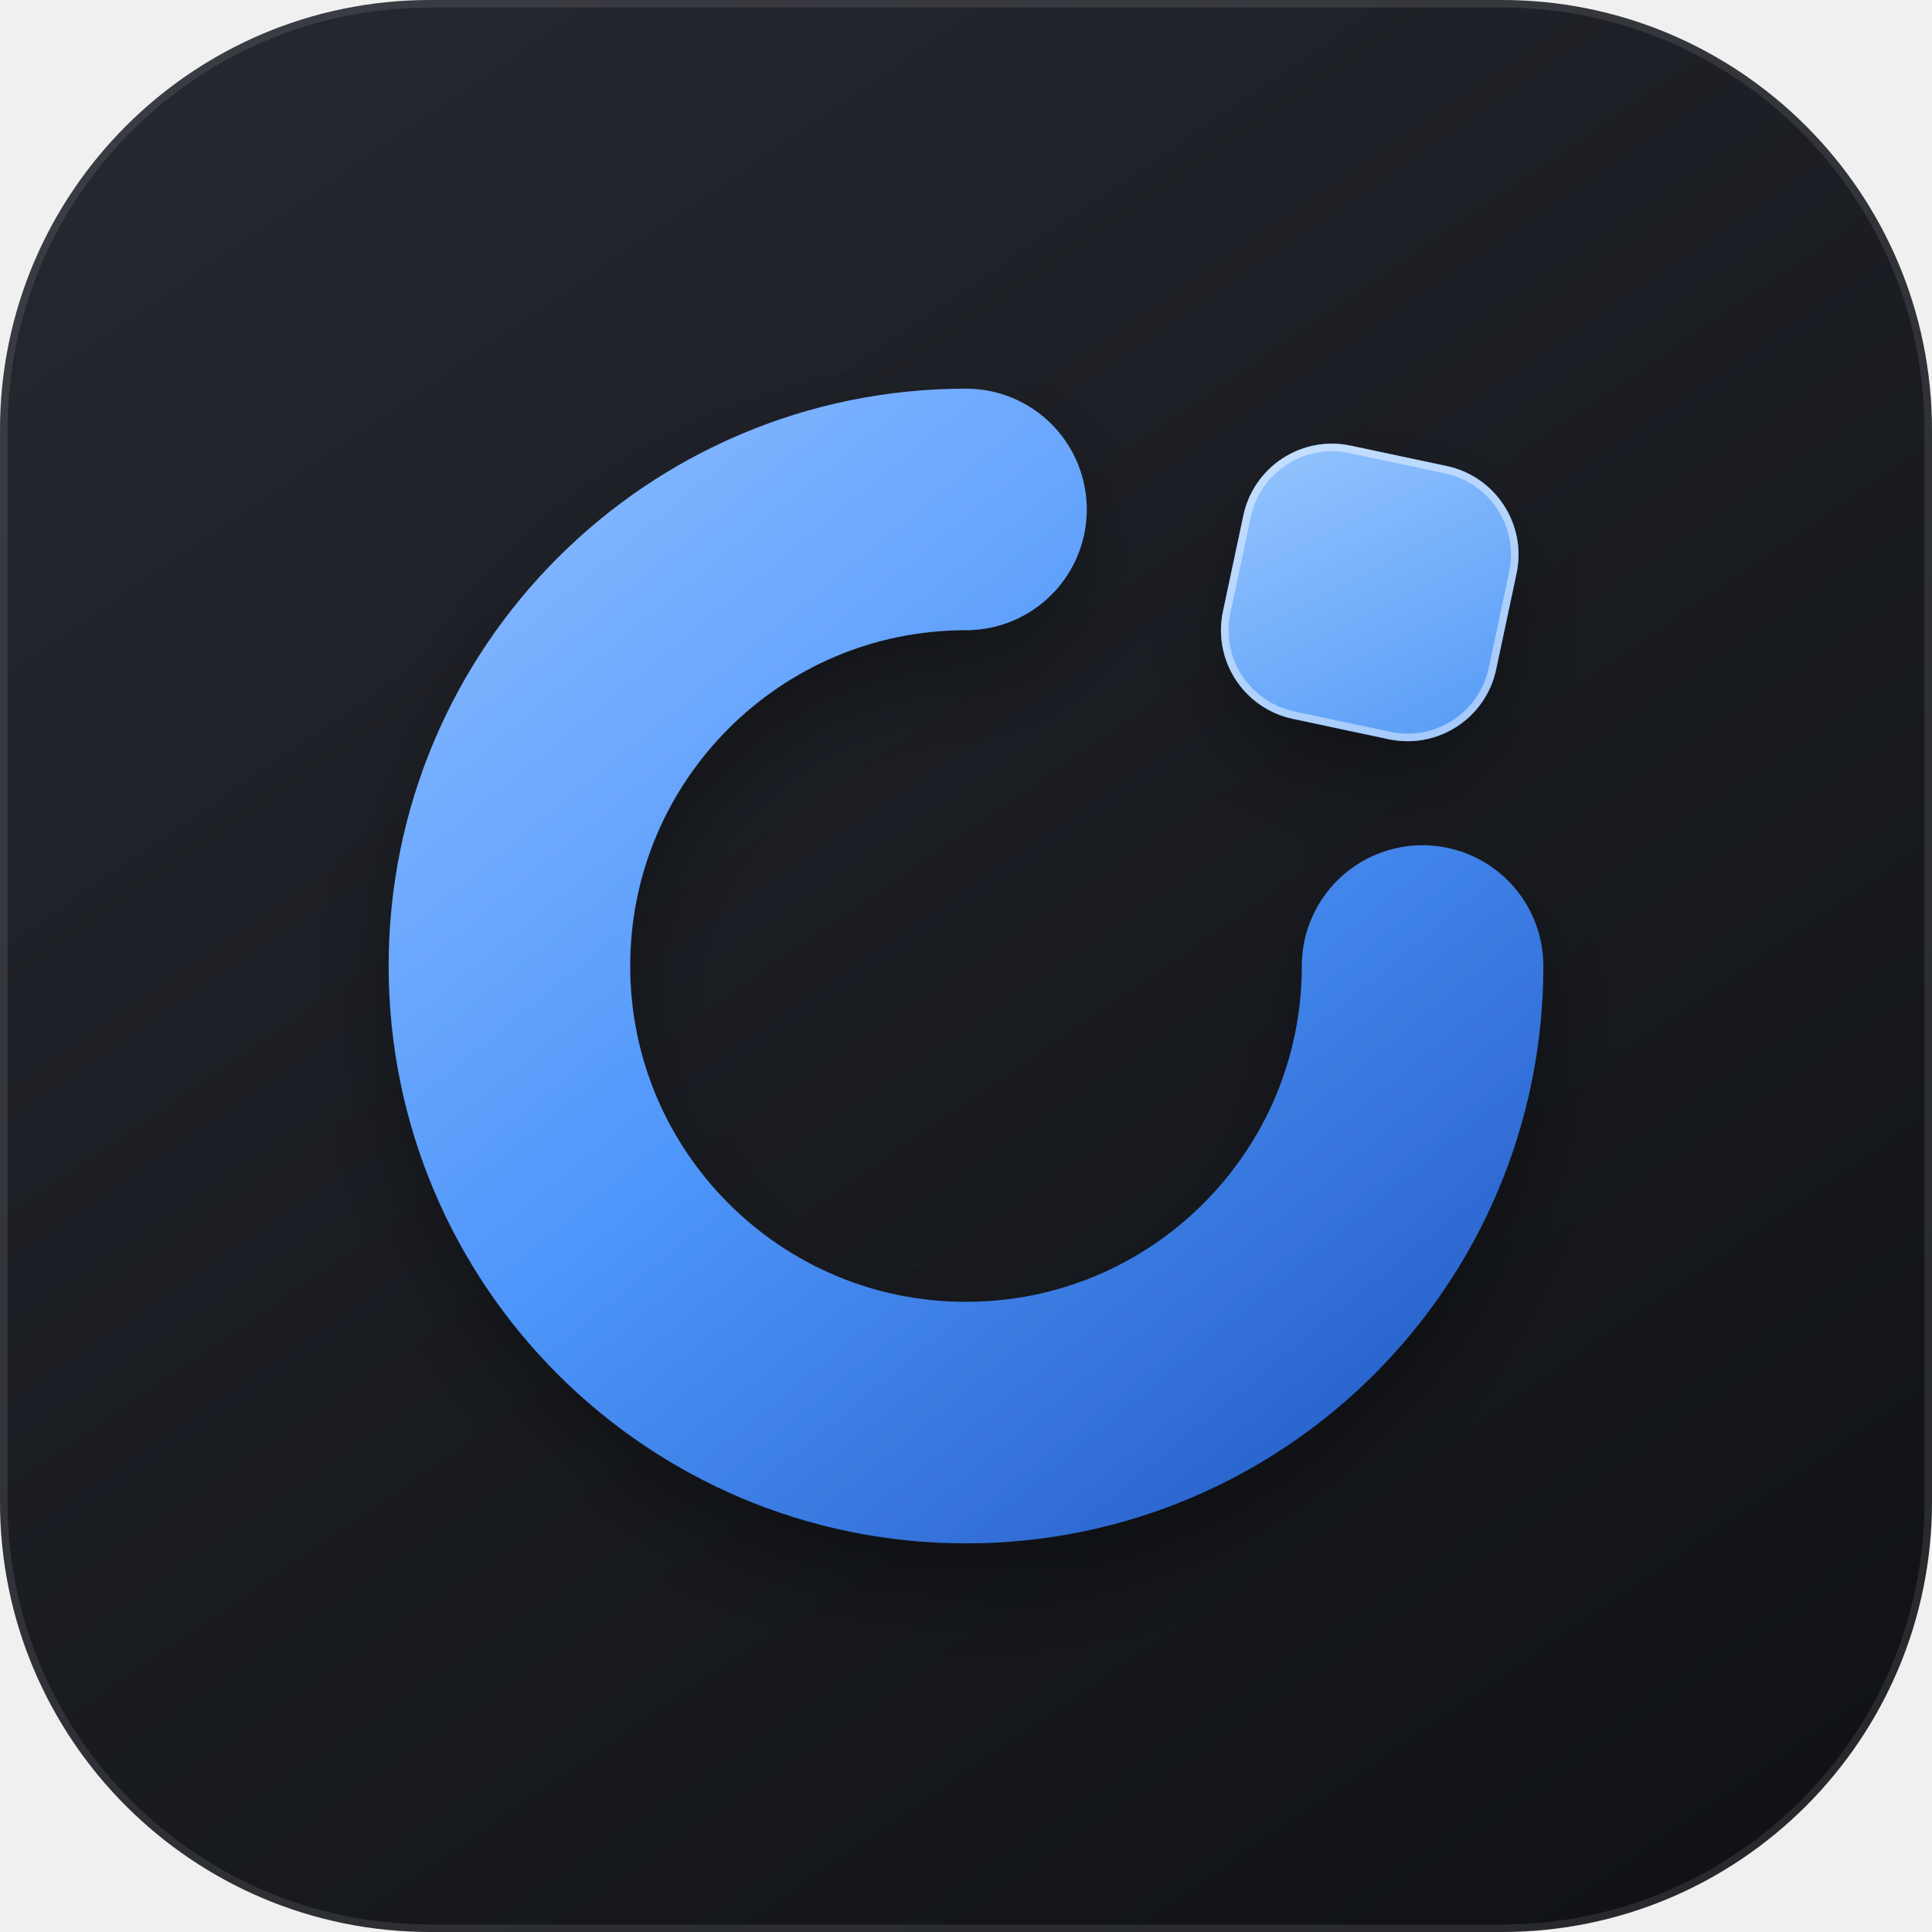
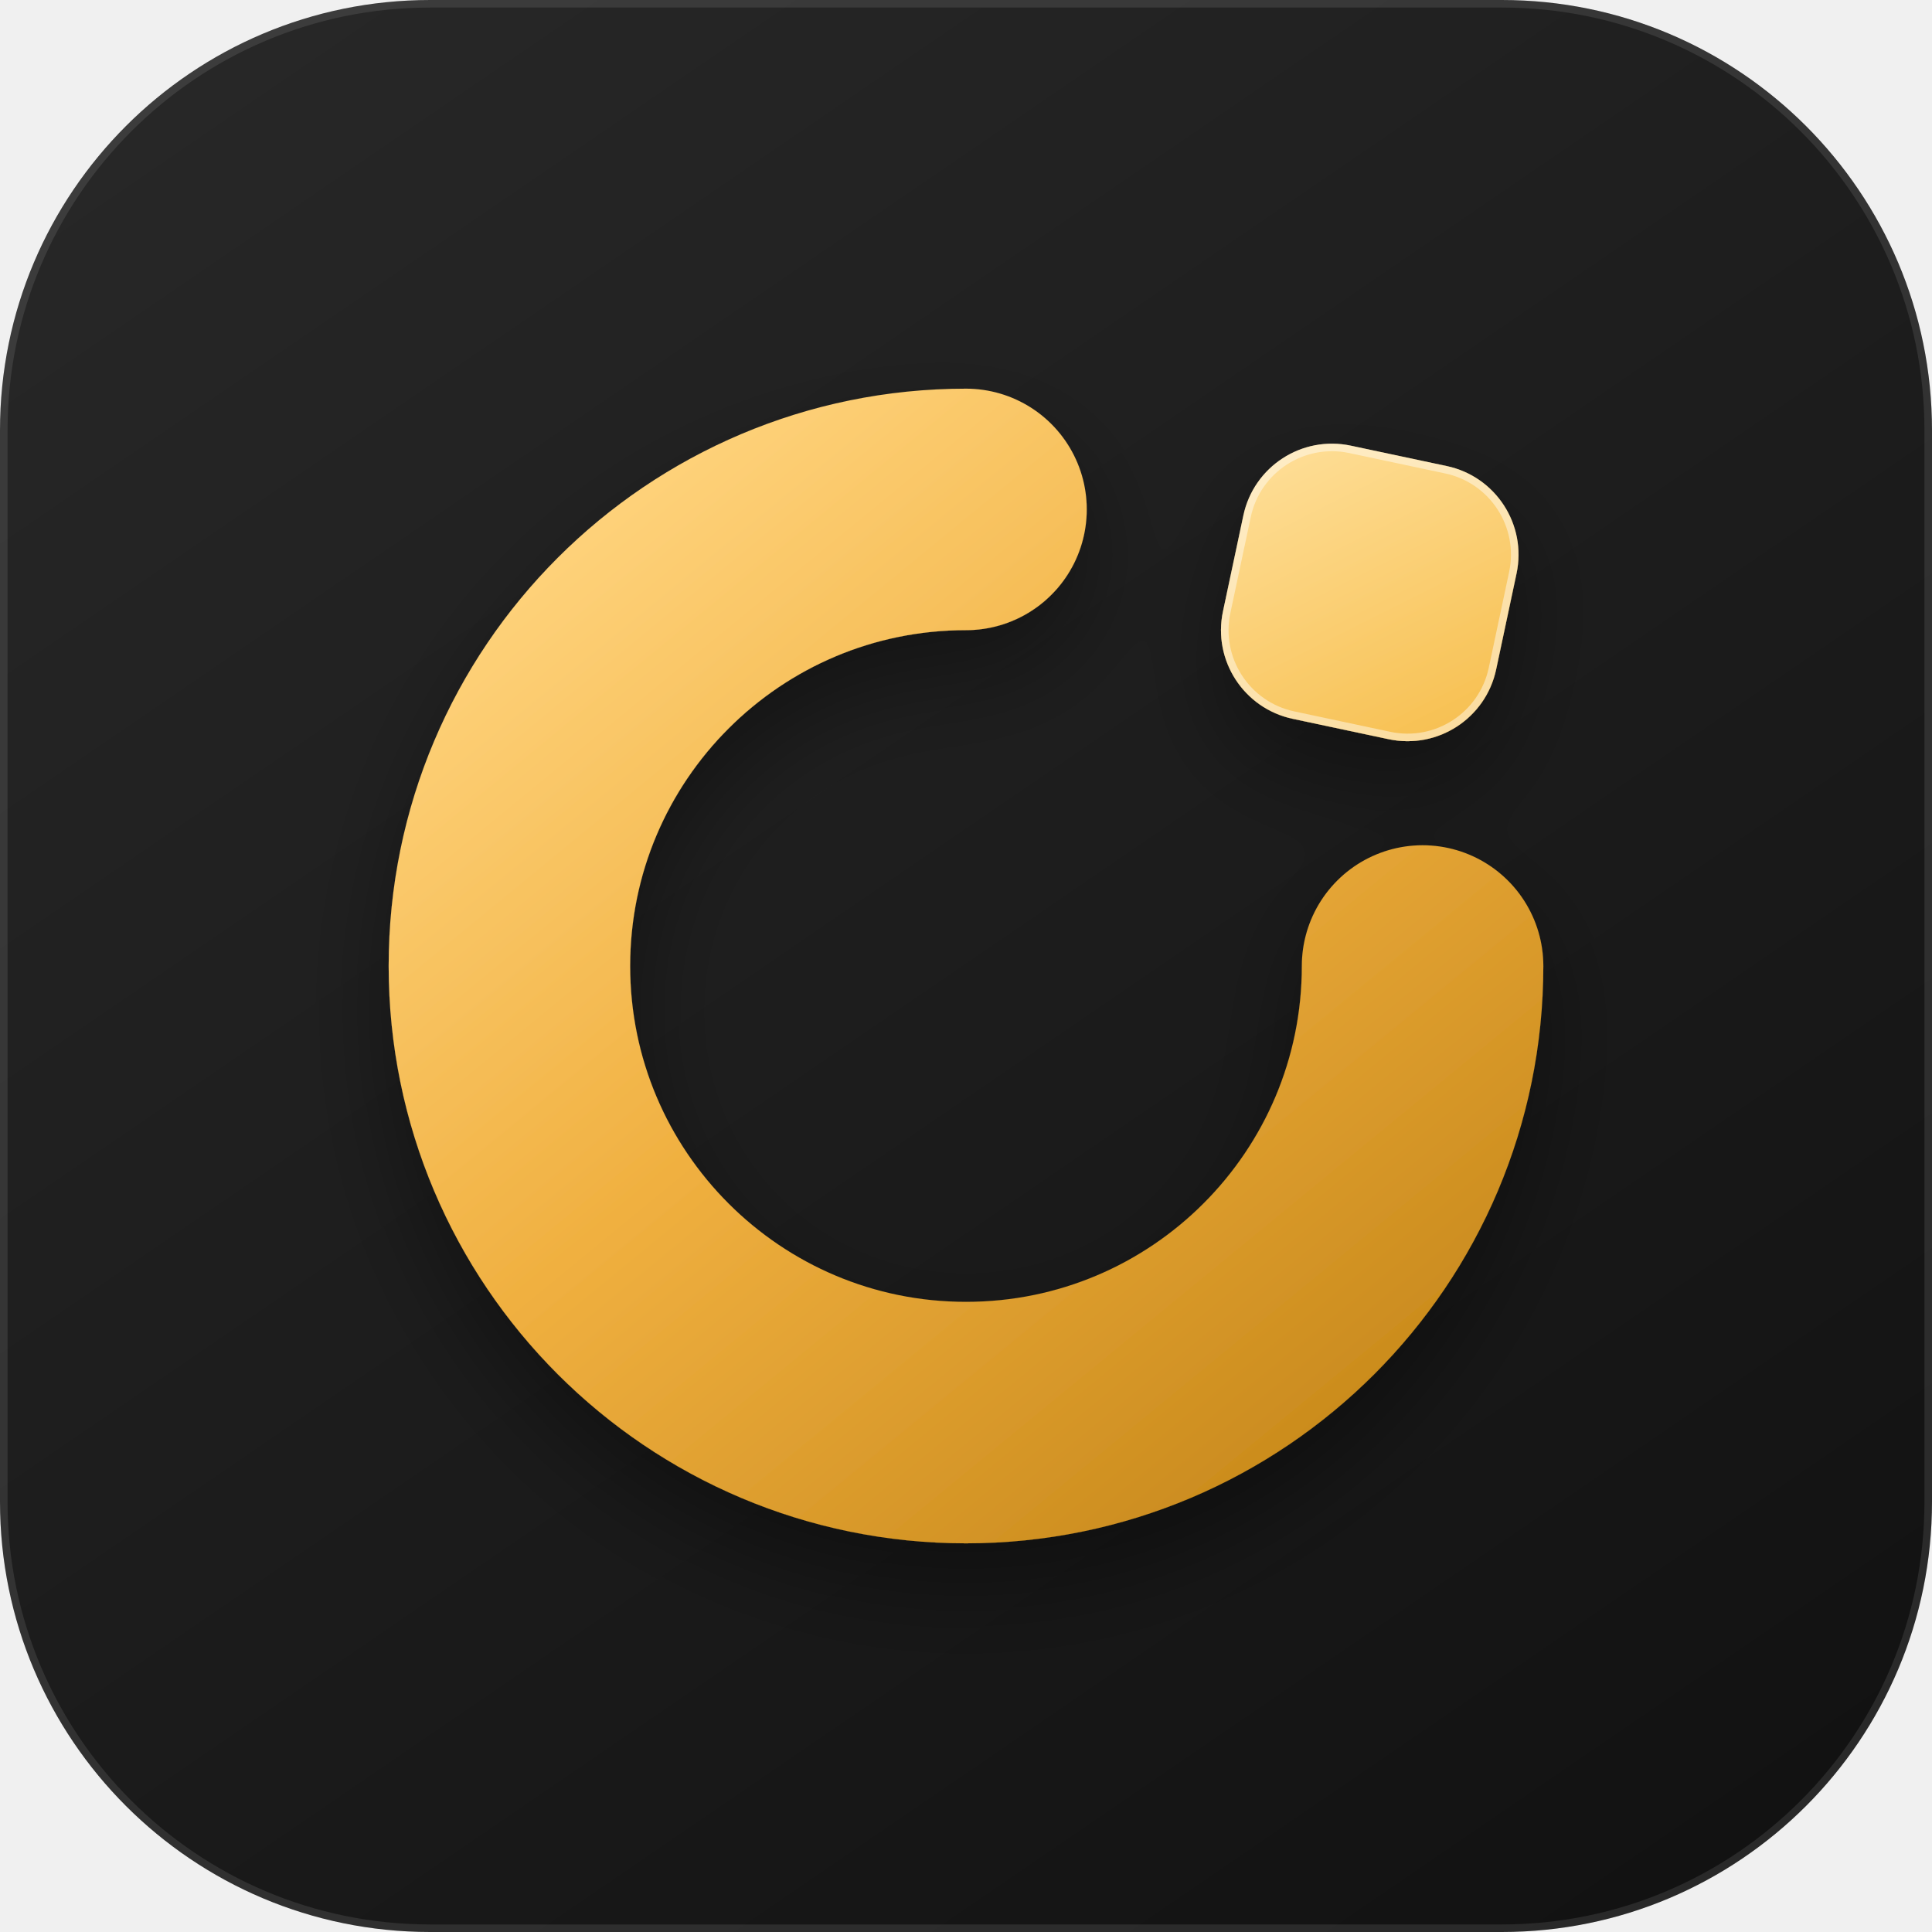
<svg xmlns="http://www.w3.org/2000/svg" viewBox="0 0 512 512" fill="none">
  <defs>
    <linearGradient id="tile" x1="80" y1="0" x2="430" y2="512" gradientUnits="userSpaceOnUse">
-       <stop stop-color="#24272E" />
-       <stop offset="1" stop-color="#101216" />
+       <stop stop-color="#272727" />
+       <stop offset="1" stop-color="#121212" />
    </linearGradient>
    <linearGradient id="orbit" x1="148" y1="133" x2="355" y2="385" gradientUnits="userSpaceOnUse">
-       <stop stop-color="#81B5FF" />
-       <stop offset=".48" stop-color="#4E96FA" />
-       <stop offset="1" stop-color="#2963CC" />
+       <stop stop-color="#FFD47E" />
+       <stop offset=".48" stop-color="#F0B040" />
+       <stop offset="1" stop-color="#C98A1C" />
    </linearGradient>
    <linearGradient id="object" x1="325" y1="115" x2="402" y2="211" gradientUnits="userSpaceOnUse">
-       <stop stop-color="#9AC8FF" />
-       <stop offset="1" stop-color="#4B94F5" />
+       <stop stop-color="#FFE2A0" />
+       <stop offset="1" stop-color="#F5B83F" />
    </linearGradient>
    <filter id="shadow" x="0" y="0" width="512" height="512" filterUnits="userSpaceOnUse">
      <feDropShadow dx="0" dy="12" stdDeviation="12" flood-color="#000000" flood-opacity=".35" />
    </filter>
  </defs>
  <rect width="512" height="512" rx="114" fill="url(#tile)" />
  <rect x="1" y="1" width="510" height="510" rx="113" stroke="white" stroke-opacity=".10" stroke-width="2" />
  <g filter="url(#shadow)">
    <path d="M256 135C189.17 135 135 189.17 135 256S189.17 377 256 377 377 322.83 377 256" stroke="url(#orbit)" stroke-width="64" stroke-linecap="round" />
    <rect x="326" y="120" width="74" height="74" rx="24" transform="rotate(12 363 157)" fill="url(#object)" />
    <rect x="327" y="121" width="72" height="72" rx="23" transform="rotate(12 363 157)" stroke="white" stroke-opacity=".45" stroke-width="2" />
  </g>
</svg>
